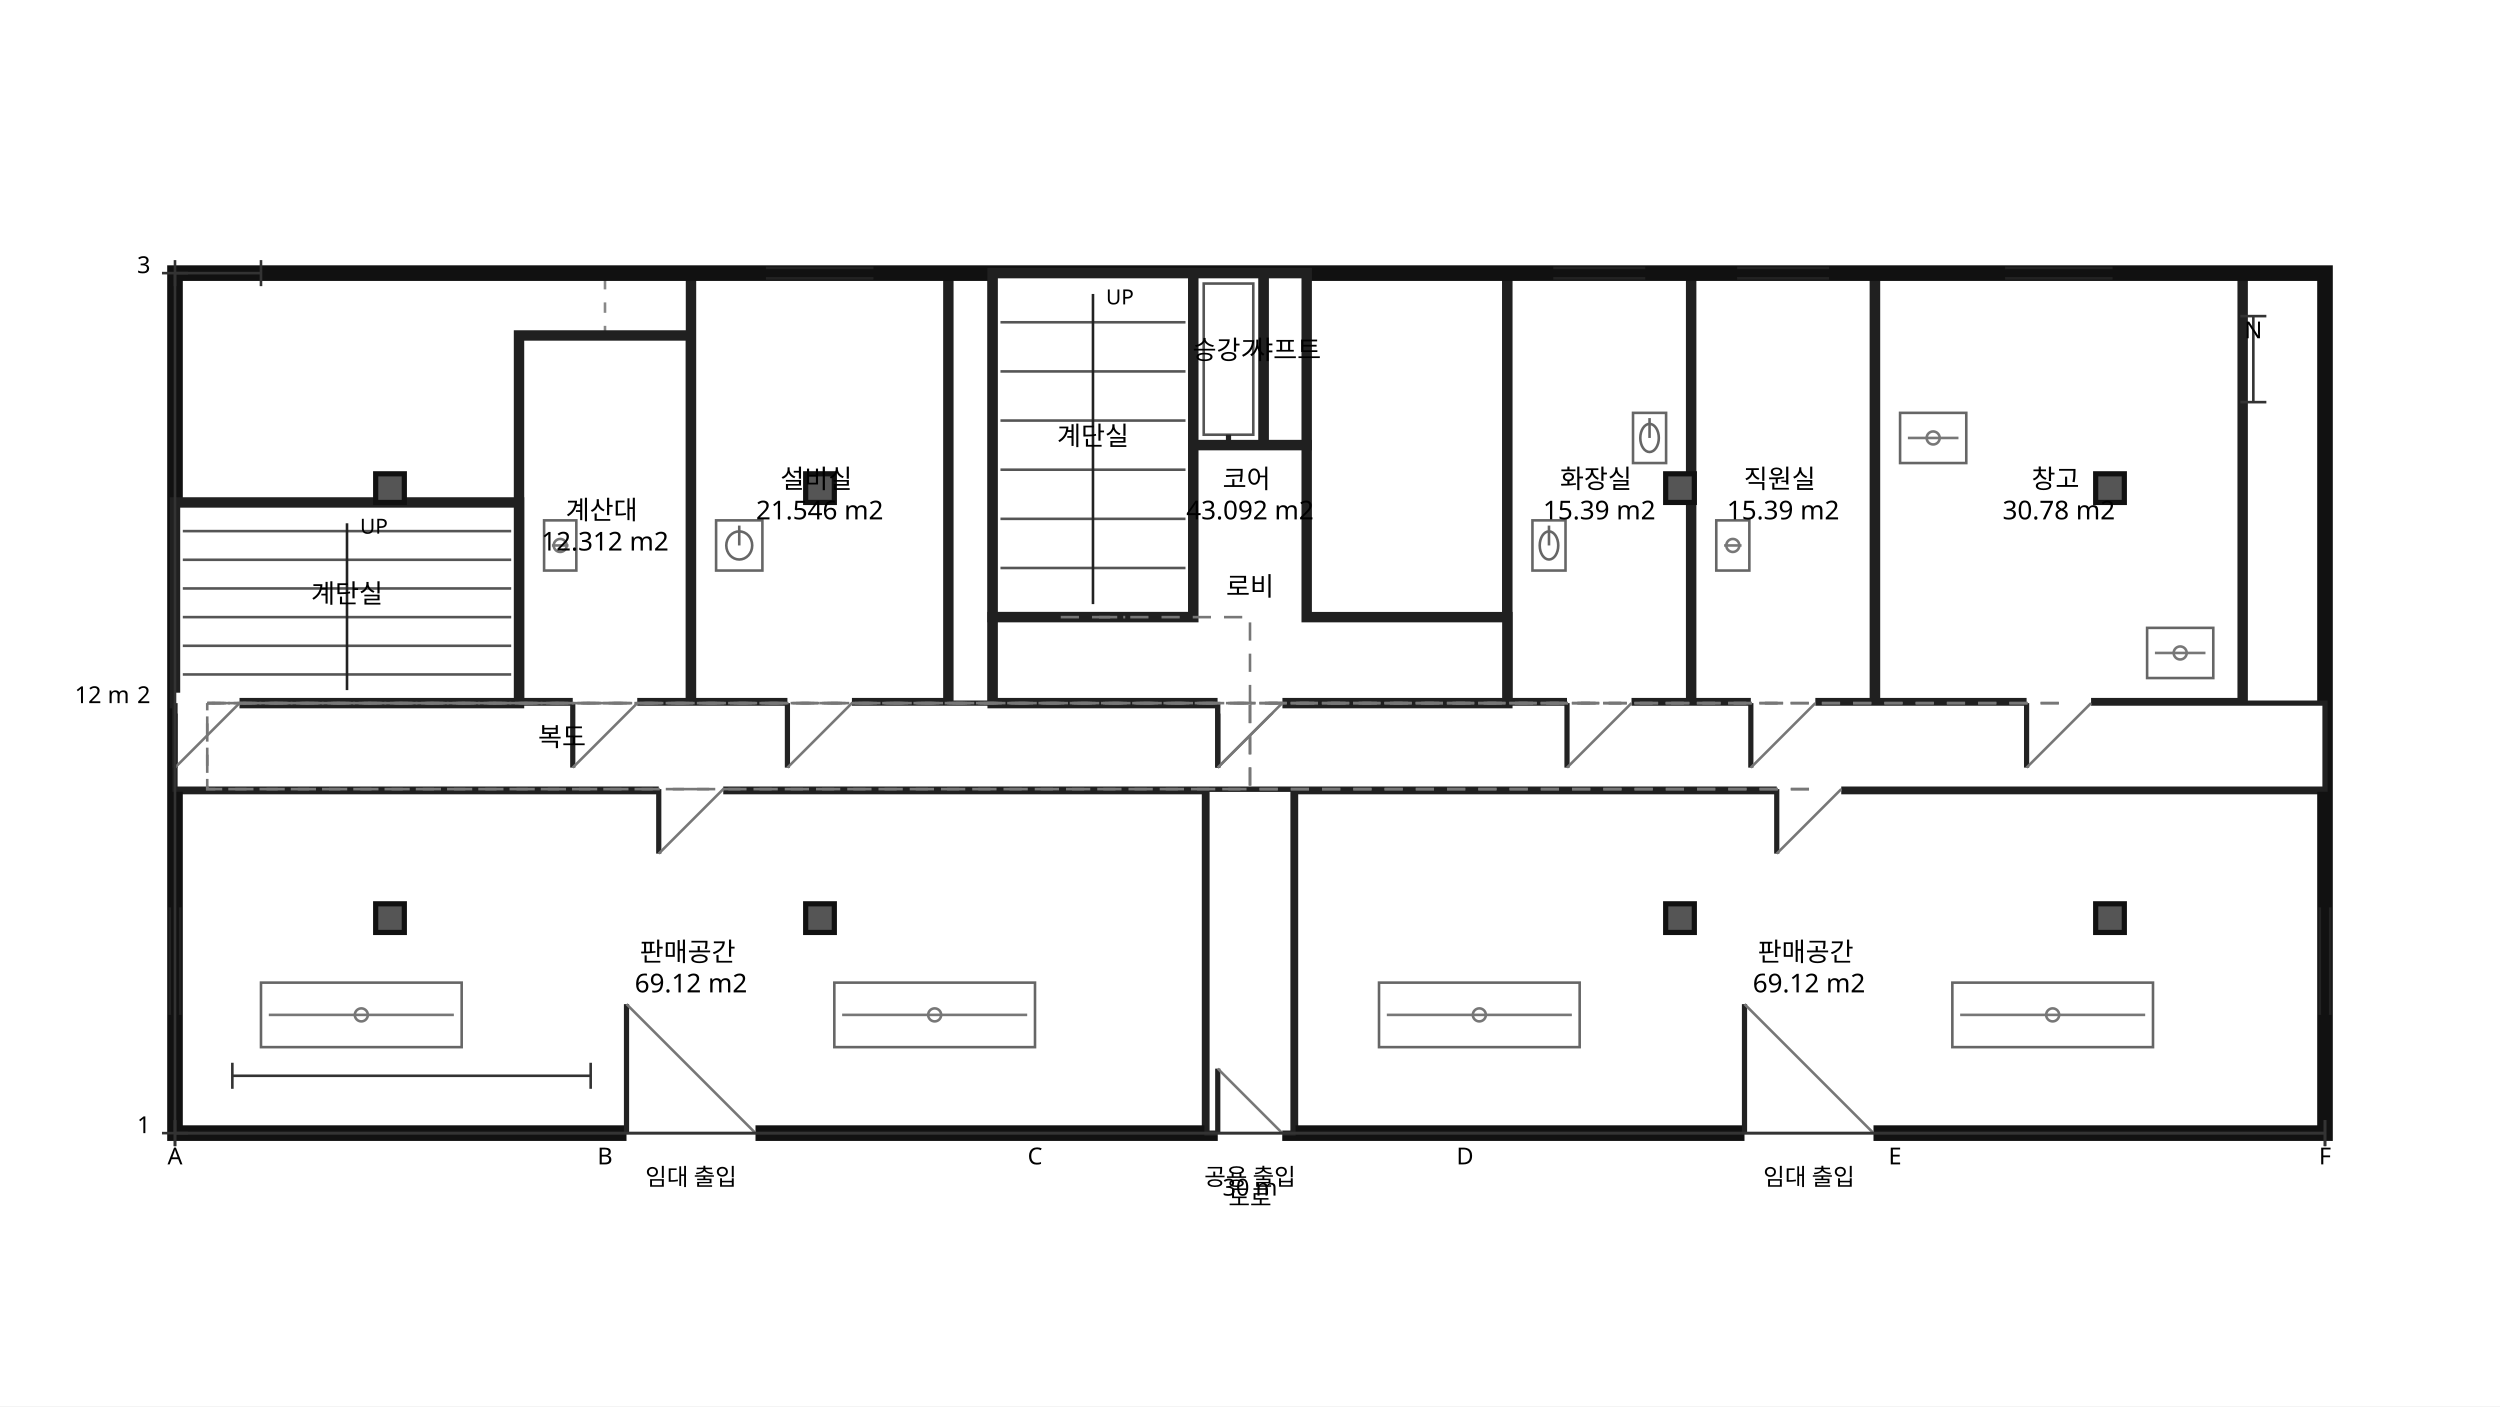
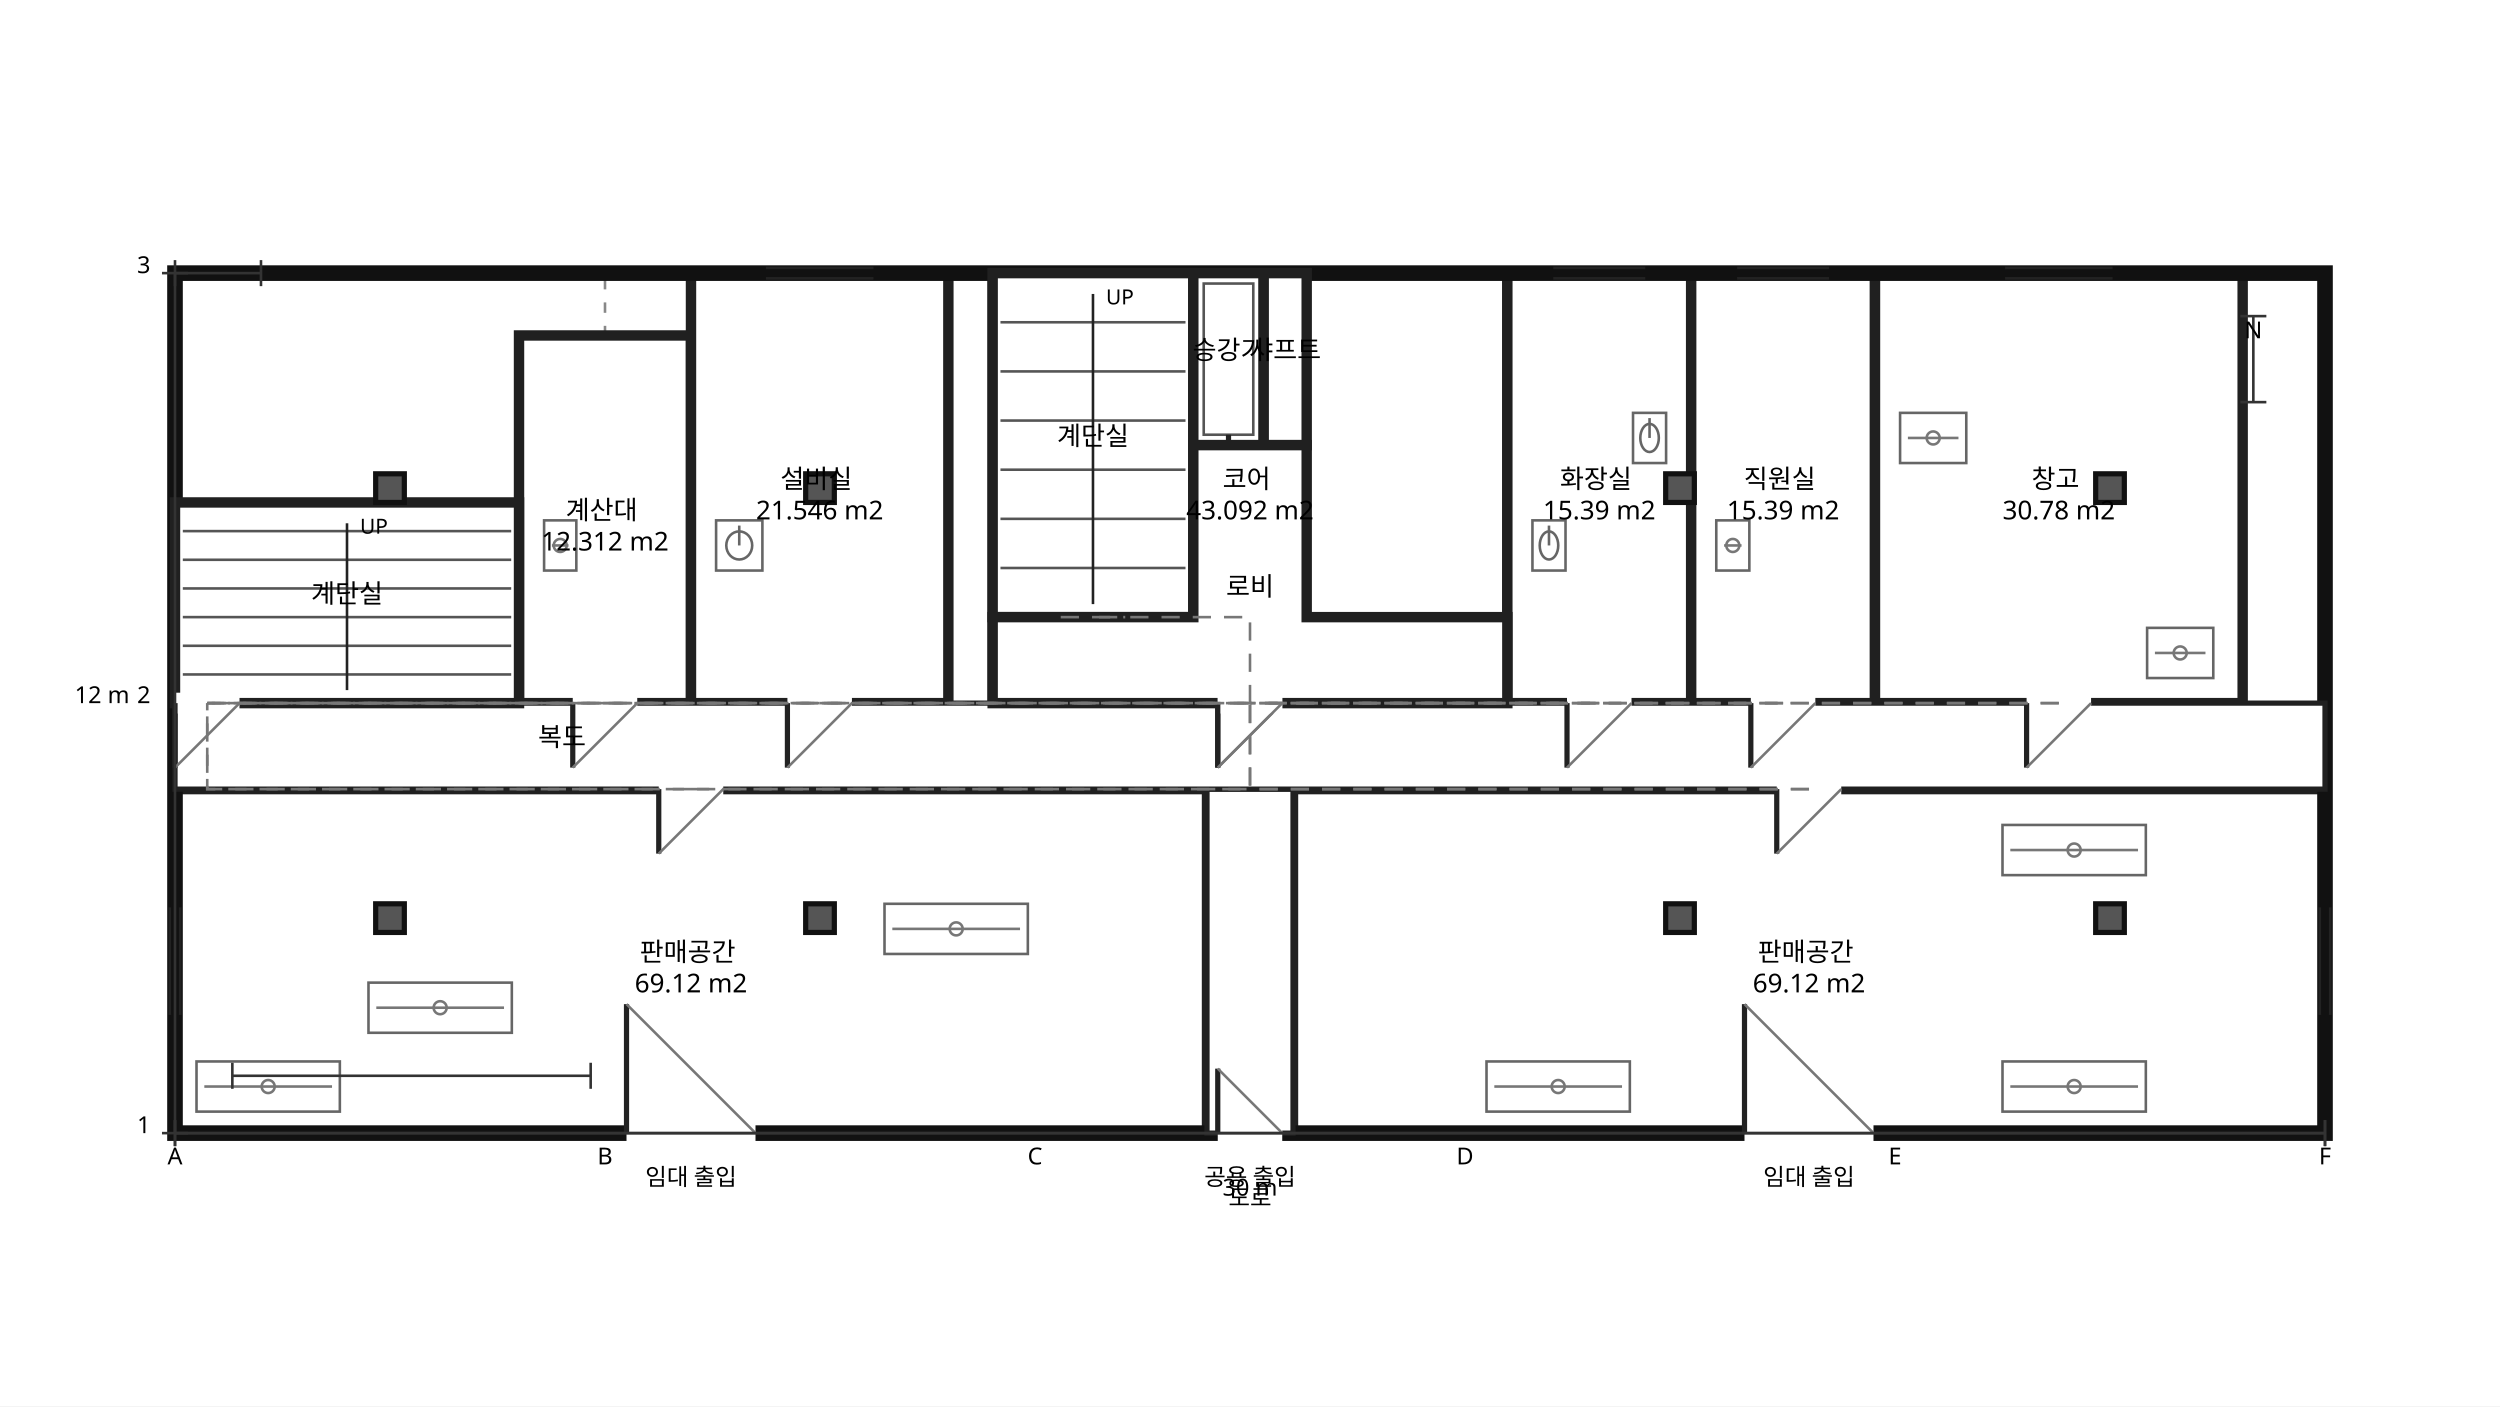
<svg xmlns="http://www.w3.org/2000/svg" width="100%" height="100%" viewBox="0 0 960 540">
  <rect width="100%" height="100%" fill="white" />
  <g data-layer="grid">
    <g data-id="grid-x-0" data-kind="grid" data-layer="grid">
      <polyline points="67.2,435.12 67.2,104.88" fill="none" stroke="#888888" stroke-width="1" stroke-dasharray="4 5" />
      <text x="67.2" y="447.12" font-family="Noto Sans KR, Malgun Gothic, sans-serif" font-size="9" text-anchor="middle">A</text>
    </g>
    <g data-id="grid-x-1" data-kind="grid" data-layer="grid">
      <polyline points="232.32,435.12 232.32,104.88" fill="none" stroke="#888888" stroke-width="1" stroke-dasharray="4 5" />
      <text x="232.32" y="447.12" font-family="Noto Sans KR, Malgun Gothic, sans-serif" font-size="9" text-anchor="middle">B</text>
    </g>
    <g data-id="grid-x-2" data-kind="grid" data-layer="grid">
      <polyline points="397.44,435.12 397.44,104.88" fill="none" stroke="#888888" stroke-width="1" stroke-dasharray="4 5" />
      <text x="397.44" y="447.12" font-family="Noto Sans KR, Malgun Gothic, sans-serif" font-size="9" text-anchor="middle">C</text>
    </g>
    <g data-id="grid-x-3" data-kind="grid" data-layer="grid">
      <polyline points="562.56,435.12 562.56,104.88" fill="none" stroke="#888888" stroke-width="1" stroke-dasharray="4 5" />
      <text x="562.56" y="447.12" font-family="Noto Sans KR, Malgun Gothic, sans-serif" font-size="9" text-anchor="middle">D</text>
    </g>
    <g data-id="grid-x-4" data-kind="grid" data-layer="grid">
      <polyline points="727.68,435.12 727.68,104.88" fill="none" stroke="#888888" stroke-width="1" stroke-dasharray="4 5" />
      <text x="727.68" y="447.12" font-family="Noto Sans KR, Malgun Gothic, sans-serif" font-size="9" text-anchor="middle">E</text>
    </g>
    <g data-id="grid-x-5" data-kind="grid" data-layer="grid">
      <polyline points="892.8,435.12 892.8,104.88" fill="none" stroke="#888888" stroke-width="1" stroke-dasharray="4 5" />
      <text x="892.8" y="447.12" font-family="Noto Sans KR, Malgun Gothic, sans-serif" font-size="9" text-anchor="middle">F</text>
    </g>
    <g data-id="grid-y-0" data-kind="grid" data-layer="grid">
      <polyline points="67.2,435.12 892.8,435.12" fill="none" stroke="#888888" stroke-width="1" stroke-dasharray="4 5" />
      <text x="55.2" y="435.12" font-family="Noto Sans KR, Malgun Gothic, sans-serif" font-size="9" text-anchor="middle">1</text>
    </g>
    <g data-id="grid-y-1" data-kind="grid" data-layer="grid">
      <polyline points="67.2,270.0 892.8,270.0" fill="none" stroke="#888888" stroke-width="1" stroke-dasharray="4 5" />
      <text x="55.2" y="270.0" font-family="Noto Sans KR, Malgun Gothic, sans-serif" font-size="9" text-anchor="middle">2</text>
    </g>
    <g data-id="grid-y-2" data-kind="grid" data-layer="grid">
      <polyline points="67.2,104.88 892.8,104.88" fill="none" stroke="#888888" stroke-width="1" stroke-dasharray="4 5" />
      <text x="55.2" y="104.88" font-family="Noto Sans KR, Malgun Gothic, sans-serif" font-size="9" text-anchor="middle">3</text>
    </g>
  </g>
  <g data-layer="rooms">
    <polygon data-id="sales_a" data-kind="room" data-layer="rooms" points="67.2,435.12 463.49,435.12 463.49,303.02 67.2,303.02" fill="white" stroke="#202020" stroke-width="4" />
    <polygon data-id="sales_b" data-kind="room" data-layer="rooms" points="496.51,435.12 892.8,435.12 892.8,303.02 496.51,303.02" fill="white" stroke="#202020" stroke-width="4" />
    <polygon data-id="core" data-kind="room" data-layer="rooms" points="381.18,270.0 578.82,270.0 578.82,104.88 381.18,104.88" fill="white" stroke="#202020" stroke-width="4" />
    <polygon data-id="checkout" data-kind="room" data-layer="rooms" points="199.3,270.0 265.34,270.0 265.34,128.82 199.3,128.82" fill="white" stroke="#202020" stroke-width="4" />
    <polygon data-id="restroom" data-kind="room" data-layer="rooms" points="578.82,270.0 649.41,270.0 649.41,104.88 578.82,104.88" fill="white" stroke="#202020" stroke-width="4" />
    <polygon data-id="staff" data-kind="room" data-layer="rooms" points="649.41,270.0 720.0,270.0 720.0,104.88 649.41,104.88" fill="white" stroke="#202020" stroke-width="4" />
    <polygon data-id="stock" data-kind="room" data-layer="rooms" points="720.0,270.0 861.18,270.0 861.18,104.88 720.0,104.88" fill="white" stroke="#202020" stroke-width="4" />
    <polygon data-id="utility" data-kind="room" data-layer="rooms" points="265.34,270.0 364.17,270.0 364.17,104.88 265.34,104.88" fill="white" stroke="#202020" stroke-width="4" />
  </g>
  <polygon data-id="floor-boundary" data-kind="boundary" data-layer="rooms" points="67.2,435.12 892.8,435.12 892.8,104.88 67.2,104.88" fill="none" stroke="#111111" stroke-width="6" />
  <g data-layer="circulation">
    <polygon data-id="corridor-spine" data-kind="circulation" data-layer="circulation" points="463.49,435.12 496.51,435.12 496.51,303.02 463.49,303.02" fill="white" stroke="#202020" stroke-width="2" />
    <polygon data-id="corridor-branch" data-kind="circulation" data-layer="circulation" points="67.2,303.02 892.8,303.02 892.8,270.0 67.2,270.0" fill="white" stroke="#202020" stroke-width="2" />
  </g>
  <g data-layer="core">
    <polygon data-id="core-stair-1" data-kind="stair" data-layer="core" points="381.18,236.98 458.23,236.98 458.23,104.88 381.18,104.88" fill="white" stroke="#202020" stroke-width="4" />
    <g data-symbol="stair-treads">
      <line x1="384.18" y1="123.751" x2="455.23" y2="123.751" stroke="#555555" stroke-width="1" />
      <line x1="384.18" y1="142.623" x2="455.23" y2="142.623" stroke="#555555" stroke-width="1" />
      <line x1="384.18" y1="161.494" x2="455.23" y2="161.494" stroke="#555555" stroke-width="1" />
      <line x1="384.18" y1="180.366" x2="455.23" y2="180.366" stroke="#555555" stroke-width="1" />
      <line x1="384.18" y1="199.237" x2="455.23" y2="199.237" stroke="#555555" stroke-width="1" />
      <line x1="384.18" y1="218.109" x2="455.23" y2="218.109" stroke="#555555" stroke-width="1" />
      <line x1="419.705" y1="231.98" x2="419.705" y2="112.88" stroke="#222222" stroke-width="1" />
      <text x="424.705" y="116.88" font-family="Noto Sans KR, Malgun Gothic, sans-serif" font-size="8">UP</text>
    </g>
    <polygon data-id="remote-stair-2" data-kind="stair" data-layer="core" points="67.2,270.0 199.3,270.0 199.3,192.94 67.2,192.94" fill="white" stroke="#202020" stroke-width="4" />
    <g data-symbol="stair-treads">
      <line x1="70.2" y1="203.949" x2="196.3" y2="203.949" stroke="#555555" stroke-width="1" />
      <line x1="70.2" y1="214.957" x2="196.3" y2="214.957" stroke="#555555" stroke-width="1" />
      <line x1="70.2" y1="225.966" x2="196.3" y2="225.966" stroke="#555555" stroke-width="1" />
      <line x1="70.2" y1="236.974" x2="196.3" y2="236.974" stroke="#555555" stroke-width="1" />
      <line x1="70.2" y1="247.983" x2="196.3" y2="247.983" stroke="#555555" stroke-width="1" />
      <line x1="70.2" y1="258.991" x2="196.3" y2="258.991" stroke="#555555" stroke-width="1" />
      <line x1="133.25" y1="265.0" x2="133.25" y2="200.94" stroke="#222222" stroke-width="1" />
      <text x="138.25" y="204.94" font-family="Noto Sans KR, Malgun Gothic, sans-serif" font-size="8">UP</text>
    </g>
    <polygon data-id="core-elevator" data-kind="elevator" data-layer="core" points="458.23,170.93 485.26,170.93 485.26,104.88 458.23,104.88" fill="white" stroke="#202020" stroke-width="4" />
    <g data-symbol="elevator-car">
      <rect x="462.23" y="108.88" width="19.03" height="58.05" fill="none" stroke="#555555" stroke-width="1" />
      <line x1="471.745" y1="166.93" x2="471.745" y2="170.93" stroke="#222222" stroke-width="2" />
    </g>
    <polygon data-id="core-shaft" data-kind="shaft" data-layer="core" points="485.26,170.93 501.77,170.93 501.77,104.88 485.26,104.88" fill="white" stroke="#202020" stroke-width="4" />
    <polygon data-id="core-lobby" data-kind="lobby" data-layer="core" points="381.18,270.0 578.82,270.0 578.82,236.98 501.77,236.98 501.77,170.93 458.23,170.93 458.23,236.98 381.18,236.98" fill="white" stroke="#202020" stroke-width="4" />
  </g>
  <g data-layer="structure">
    <polygon data-id="column-1" data-kind="column" data-layer="structure" points="144.26,358.06 155.26,358.06 155.26,347.06 144.26,347.06" fill="#555555" stroke="#111111" stroke-width="2" />
    <polygon data-id="column-2" data-kind="column" data-layer="structure" points="144.26,192.94 155.26,192.94 155.26,181.94 144.26,181.94" fill="#555555" stroke="#111111" stroke-width="2" />
    <polygon data-id="column-3" data-kind="column" data-layer="structure" points="309.38,358.06 320.38,358.06 320.38,347.06 309.38,347.06" fill="#555555" stroke="#111111" stroke-width="2" />
    <polygon data-id="column-4" data-kind="column" data-layer="structure" points="309.38,192.94 320.38,192.94 320.38,181.94 309.38,181.94" fill="#555555" stroke="#111111" stroke-width="2" />
    <polygon data-id="column-5" data-kind="column" data-layer="structure" points="639.62,358.06 650.62,358.06 650.62,347.06 639.62,347.06" fill="#555555" stroke="#111111" stroke-width="2" />
    <polygon data-id="column-6" data-kind="column" data-layer="structure" points="639.62,192.94 650.62,192.94 650.62,181.94 639.62,181.94" fill="#555555" stroke="#111111" stroke-width="2" />
    <polygon data-id="column-7" data-kind="column" data-layer="structure" points="804.74,358.06 815.74,358.06 815.74,347.06 804.74,347.06" fill="#555555" stroke="#111111" stroke-width="2" />
    <polygon data-id="column-8" data-kind="column" data-layer="structure" points="804.74,192.94 815.74,192.94 815.74,181.94 804.74,181.94" fill="#555555" stroke="#111111" stroke-width="2" />
  </g>
  <g data-layer="envelope">
    <g data-id="sales_a-commercial-entrance" data-kind="entrance" data-layer="envelope" data-symbol="entrance-door">
      <polyline points="240.58,435.12 290.11,435.12" fill="none" stroke="white" stroke-width="8" />
      <line x1="240.58" y1="435.12" x2="240.58" y2="385.59" stroke="#222222" stroke-width="2" />
      <path d="M 290.11 435.12 Q 262.869 407.879 240.58 385.59" fill="none" stroke="#777777" stroke-width="1" />
      <text x="265.345" y="455.12" font-family="Noto Sans KR, Malgun Gothic, sans-serif" font-size="9" text-anchor="middle">임대 출입</text>
    </g>
    <g data-id="sales_b-commercial-entrance" data-kind="entrance" data-layer="envelope" data-symbol="entrance-door">
      <polyline points="669.89,435.12 719.42,435.12" fill="none" stroke="white" stroke-width="8" />
      <line x1="669.89" y1="435.12" x2="669.89" y2="385.59" stroke="#222222" stroke-width="2" />
      <path d="M 719.42 435.12 Q 692.178 407.879 669.89 385.59" fill="none" stroke="#777777" stroke-width="1" />
      <text x="694.655" y="455.12" font-family="Noto Sans KR, Malgun Gothic, sans-serif" font-size="9" text-anchor="middle">임대 출입</text>
    </g>
    <g data-id="core-public-entrance" data-kind="entrance" data-layer="envelope" data-symbol="entrance-door">
      <polyline points="467.62,435.12 492.38,435.12" fill="none" stroke="white" stroke-width="8" />
      <line x1="467.62" y1="435.12" x2="467.62" y2="410.36" stroke="#222222" stroke-width="2" />
      <path d="M 492.38 435.12 Q 478.762 421.502 467.62 410.36" fill="none" stroke="#777777" stroke-width="1" />
      <text x="480.0" y="455.12" font-family="Noto Sans KR, Malgun Gothic, sans-serif" font-size="9" text-anchor="middle">공용 출입</text>
    </g>
    <g data-id="sales_a-window" data-kind="window" data-layer="envelope" data-symbol="window-double-line">
      <polyline points="65.2,389.71 65.2,348.43" fill="none" stroke="#222222" stroke-width="1" />
      <polyline points="69.2,389.71 69.2,348.43" fill="none" stroke="#222222" stroke-width="1" />
    </g>
    <g data-id="sales_b-window" data-kind="window" data-layer="envelope" data-symbol="window-double-line">
      <polyline points="890.8,389.71 890.8,348.43" fill="none" stroke="#222222" stroke-width="1" />
      <polyline points="894.8,389.71 894.8,348.43" fill="none" stroke="#222222" stroke-width="1" />
    </g>
    <g data-id="restroom-window" data-kind="window" data-layer="envelope" data-symbol="window-double-line">
      <polyline points="596.47,102.88 631.77,102.88" fill="none" stroke="#222222" stroke-width="1" />
      <polyline points="596.47,106.88 631.77,106.88" fill="none" stroke="#222222" stroke-width="1" />
    </g>
    <g data-id="staff-window" data-kind="window" data-layer="envelope" data-symbol="window-double-line">
      <polyline points="667.06,102.88 702.35,102.88" fill="none" stroke="#222222" stroke-width="1" />
      <polyline points="667.06,106.88 702.35,106.88" fill="none" stroke="#222222" stroke-width="1" />
    </g>
    <g data-id="stock-window" data-kind="window" data-layer="envelope" data-symbol="window-double-line">
      <polyline points="769.95,102.88 811.23,102.88" fill="none" stroke="#222222" stroke-width="1" />
      <polyline points="769.95,106.88 811.23,106.88" fill="none" stroke="#222222" stroke-width="1" />
    </g>
    <g data-id="utility-window" data-kind="window" data-layer="envelope" data-symbol="window-double-line">
      <polyline points="294.12,102.88 335.4,102.88" fill="none" stroke="#222222" stroke-width="1" />
      <polyline points="294.12,106.88 335.4,106.88" fill="none" stroke="#222222" stroke-width="1" />
    </g>
  </g>
  <g data-layer="door-openings">
    <g data-id="protected-exit-1" data-kind="protected_exit" data-layer="door-openings" data-symbol="door-swing">
      <polyline points="467.62,270.0 492.38,270.0" fill="none" stroke="white" stroke-width="8" />
      <line x1="467.62" y1="270.0" x2="467.62" y2="294.76" stroke="#222222" stroke-width="2" />
      <path d="M 492.38 270.0 Q 478.762 283.618 467.62 294.76" fill="none" stroke="#777777" stroke-width="1" />
    </g>
    <g data-id="protected-exit-2" data-kind="protected_exit" data-layer="door-openings" data-symbol="door-swing">
      <polyline points="67.2,270.0 91.97,270.0" fill="none" stroke="white" stroke-width="8" />
      <line x1="67.2" y1="270.0" x2="67.2" y2="294.77" stroke="#222222" stroke-width="2" />
      <path d="M 91.97 270.0 Q 78.347 283.623 67.2 294.77" fill="none" stroke="#777777" stroke-width="1" />
    </g>
    <g data-id="sales_a-door" data-kind="door-opening" data-layer="door-openings" data-symbol="door-swing" aria-label="sales_a door clear width 0.9 m">
      <polyline points="252.96,303.02 277.73,303.02" fill="none" stroke="white" stroke-width="8" />
      <line x1="252.96" y1="303.02" x2="252.96" y2="327.79" stroke="#222222" stroke-width="2" />
      <path d="M 277.73 303.02 Q 264.106 316.643 252.96 327.79" fill="none" stroke="#777777" stroke-width="1" />
    </g>
    <g data-id="sales_b-door" data-kind="door-opening" data-layer="door-openings" data-symbol="door-swing" aria-label="sales_b door clear width 0.9 m">
      <polyline points="682.27,303.02 707.04,303.02" fill="none" stroke="white" stroke-width="8" />
      <line x1="682.27" y1="303.02" x2="682.27" y2="327.79" stroke="#222222" stroke-width="2" />
      <path d="M 707.04 303.02 Q 693.416 316.643 682.27 327.79" fill="none" stroke="#777777" stroke-width="1" />
    </g>
    <g data-id="core-door" data-kind="door-opening" data-layer="door-openings" data-symbol="door-swing" aria-label="core door clear width 0.9 m">
      <polyline points="467.62,270.0 492.38,270.0" fill="none" stroke="white" stroke-width="8" />
      <line x1="467.62" y1="270.0" x2="467.62" y2="294.76" stroke="#222222" stroke-width="2" />
      <path d="M 492.38 270.0 Q 478.762 283.618 467.62 294.76" fill="none" stroke="#777777" stroke-width="1" />
    </g>
    <g data-id="checkout-door" data-kind="door-opening" data-layer="door-openings" data-symbol="door-swing" aria-label="checkout door clear width 0.9 m">
      <polyline points="219.94,270.0 244.7,270.0" fill="none" stroke="white" stroke-width="8" />
      <line x1="219.94" y1="270.0" x2="219.94" y2="294.76" stroke="#222222" stroke-width="2" />
      <path d="M 244.7 270.0 Q 231.082 283.618 219.94 294.76" fill="none" stroke="#777777" stroke-width="1" />
    </g>
    <g data-id="restroom-door" data-kind="door-opening" data-layer="door-openings" data-symbol="door-swing" aria-label="restroom door clear width 0.9 m">
      <polyline points="601.73,270.0 626.5,270.0" fill="none" stroke="white" stroke-width="8" />
      <line x1="601.73" y1="270.0" x2="601.73" y2="294.77" stroke="#222222" stroke-width="2" />
      <path d="M 626.5 270.0 Q 612.876 283.623 601.73 294.77" fill="none" stroke="#777777" stroke-width="1" />
    </g>
    <g data-id="staff-door" data-kind="door-opening" data-layer="door-openings" data-symbol="door-swing" aria-label="staff door clear width 0.9 m">
      <polyline points="672.32,270.0 697.09,270.0" fill="none" stroke="white" stroke-width="8" />
      <line x1="672.32" y1="270.0" x2="672.32" y2="294.77" stroke="#222222" stroke-width="2" />
      <path d="M 697.09 270.0 Q 683.466 283.623 672.32 294.77" fill="none" stroke="#777777" stroke-width="1" />
    </g>
    <g data-id="stock-door" data-kind="door-opening" data-layer="door-openings" data-symbol="door-swing" aria-label="stock door clear width 0.9 m">
      <polyline points="778.21,270.0 802.97,270.0" fill="none" stroke="white" stroke-width="8" />
      <line x1="778.21" y1="270.0" x2="778.21" y2="294.76" stroke="#222222" stroke-width="2" />
      <path d="M 802.97 270.0 Q 789.352 283.618 778.21 294.76" fill="none" stroke="#777777" stroke-width="1" />
    </g>
    <g data-id="utility-door" data-kind="door-opening" data-layer="door-openings" data-symbol="door-swing" aria-label="utility door clear width 0.9 m">
      <polyline points="302.37,270.0 327.14,270.0" fill="none" stroke="white" stroke-width="8" />
      <line x1="302.37" y1="270.0" x2="302.37" y2="294.77" stroke="#222222" stroke-width="2" />
      <path d="M 327.14 270.0 Q 313.517 283.623 302.37 294.77" fill="none" stroke="#777777" stroke-width="1" />
    </g>
  </g>
  <g data-layer="furniture">
-     <polygon data-id="sales_a-sales_shelf-1" data-kind="sales_shelf" data-layer="furniture" points="100.22,402.1 177.28,402.1 177.28,377.33 100.22,377.33" fill="white" stroke="#666666" stroke-width="1" />
-     <g data-symbol="furniture">
-       <line x1="103.22" y1="389.715" x2="174.28" y2="389.715" stroke="#777777" stroke-width="1" />
-       <circle cx="138.75" cy="389.715" r="2.5" fill="none" stroke="#777777" stroke-width="1" />
-     </g>
-     <polygon data-id="sales_a-sales_shelf-2" data-kind="sales_shelf" data-layer="furniture" points="320.38,402.1 397.44,402.1 397.44,377.33 320.38,377.33" fill="white" stroke="#666666" stroke-width="1" />
-     <g data-symbol="furniture">
-       <line x1="323.38" y1="389.715" x2="394.44" y2="389.715" stroke="#777777" stroke-width="1" />
-       <circle cx="358.91" cy="389.715" r="2.5" fill="none" stroke="#777777" stroke-width="1" />
-     </g>
-     <polygon data-id="sales_b-sales_shelf-3" data-kind="sales_shelf" data-layer="furniture" points="529.54,402.1 606.59,402.1 606.59,377.33 529.54,377.33" fill="white" stroke="#666666" stroke-width="1" />
-     <g data-symbol="furniture">
-       <line x1="532.54" y1="389.715" x2="603.59" y2="389.715" stroke="#777777" stroke-width="1" />
-       <circle cx="568.065" cy="389.715" r="2.5" fill="none" stroke="#777777" stroke-width="1" />
-     </g>
-     <polygon data-id="sales_b-sales_shelf-4" data-kind="sales_shelf" data-layer="furniture" points="749.7,402.1 826.75,402.1 826.75,377.33 749.7,377.33" fill="white" stroke="#666666" stroke-width="1" />
-     <g data-symbol="furniture">
-       <line x1="752.7" y1="389.715" x2="823.75" y2="389.715" stroke="#777777" stroke-width="1" />
-       <circle cx="788.225" cy="389.715" r="2.5" fill="none" stroke="#777777" stroke-width="1" />
+     <polygon data-id="sales_a-sales_shelf-1" data-kind="sales_shelf" data-layer="furniture" points="75.46,426.86 130.5,426.86 130.5,407.6 75.46,407.6" fill="white" stroke="#666666" stroke-width="1" />
+     <g data-symbol="furniture">
+       <line x1="78.46" y1="417.23" x2="127.5" y2="417.23" stroke="#777777" stroke-width="1" />
+       <circle cx="102.98" cy="417.23" r="2.5" fill="none" stroke="#777777" stroke-width="1" />
+     </g>
+     <polygon data-id="sales_a-sales_shelf-2" data-kind="sales_shelf" data-layer="furniture" points="339.65,366.32 394.69,366.32 394.69,347.06 339.65,347.06" fill="white" stroke="#666666" stroke-width="1" />
+     <g data-symbol="furniture">
+       <line x1="342.65" y1="356.69" x2="391.69" y2="356.69" stroke="#777777" stroke-width="1" />
+       <circle cx="367.17" cy="356.69" r="2.5" fill="none" stroke="#777777" stroke-width="1" />
+     </g>
+     <polygon data-id="sales_a-sales_shelf-3" data-kind="sales_shelf" data-layer="furniture" points="141.5,396.59 196.54,396.59 196.54,377.33 141.5,377.33" fill="white" stroke="#666666" stroke-width="1" />
+     <g data-symbol="furniture">
+       <line x1="144.5" y1="386.96" x2="193.54" y2="386.96" stroke="#777777" stroke-width="1" />
+       <circle cx="169.02" cy="386.96" r="2.5" fill="none" stroke="#777777" stroke-width="1" />
+     </g>
+     <polygon data-id="sales_b-sales_shelf-4" data-kind="sales_shelf" data-layer="furniture" points="570.82,426.86 625.86,426.86 625.86,407.6 570.82,407.6" fill="white" stroke="#666666" stroke-width="1" />
+     <g data-symbol="furniture">
+       <line x1="573.82" y1="417.23" x2="622.86" y2="417.23" stroke="#777777" stroke-width="1" />
+       <circle cx="598.34" cy="417.23" r="2.5" fill="none" stroke="#777777" stroke-width="1" />
+     </g>
+     <polygon data-id="sales_b-sales_shelf-5" data-kind="sales_shelf" data-layer="furniture" points="768.96,336.05 824.0,336.05 824.0,316.78 768.96,316.78" fill="white" stroke="#666666" stroke-width="1" />
+     <g data-symbol="furniture">
+       <line x1="771.96" y1="326.415" x2="821.0" y2="326.415" stroke="#777777" stroke-width="1" />
+       <circle cx="796.48" cy="326.415" r="2.5" fill="none" stroke="#777777" stroke-width="1" />
+     </g>
+     <polygon data-id="sales_b-sales_shelf-6" data-kind="sales_shelf" data-layer="furniture" points="768.96,426.86 824.0,426.86 824.0,407.6 768.96,407.6" fill="white" stroke="#666666" stroke-width="1" />
+     <g data-symbol="furniture">
+       <line x1="771.96" y1="417.23" x2="821.0" y2="417.23" stroke="#777777" stroke-width="1" />
+       <circle cx="796.48" cy="417.23" r="2.5" fill="none" stroke="#777777" stroke-width="1" />
    </g>
    <polygon data-id="checkout-checkout_counter-1" data-kind="checkout_counter" data-layer="furniture" points="208.93,219.09 221.31,219.09 221.31,199.82 208.93,199.82" fill="white" stroke="#666666" stroke-width="1" />
    <g data-symbol="furniture">
      <line x1="211.93" y1="209.455" x2="218.31" y2="209.455" stroke="#777777" stroke-width="1" />
      <circle cx="215.12" cy="209.455" r="2.5" fill="none" stroke="#777777" stroke-width="1" />
    </g>
    <polygon data-id="staff-staff_table-1" data-kind="staff_table" data-layer="furniture" points="659.05,219.09 671.75,219.09 671.75,199.82 659.05,199.82" fill="white" stroke="#666666" stroke-width="1" />
    <g data-symbol="furniture">
      <line x1="662.05" y1="209.455" x2="668.75" y2="209.455" stroke="#777777" stroke-width="1" />
      <circle cx="665.4" cy="209.455" r="2.5" fill="none" stroke="#777777" stroke-width="1" />
    </g>
    <polygon data-id="stock-stock_rack-1" data-kind="stock_rack" data-layer="furniture" points="824.49,260.37 849.9,260.37 849.9,241.1 824.49,241.1" fill="white" stroke="#666666" stroke-width="1" />
    <g data-symbol="furniture">
      <line x1="827.49" y1="250.735" x2="846.9" y2="250.735" stroke="#777777" stroke-width="1" />
      <circle cx="837.195" cy="250.735" r="2.5" fill="none" stroke="#777777" stroke-width="1" />
    </g>
    <polygon data-id="stock-stock_rack-2" data-kind="stock_rack" data-layer="furniture" points="729.63,177.81 755.05,177.81 755.05,158.54 729.63,158.54" fill="white" stroke="#666666" stroke-width="1" />
    <g data-symbol="furniture">
      <line x1="732.63" y1="168.175" x2="752.05" y2="168.175" stroke="#777777" stroke-width="1" />
      <circle cx="742.34" cy="168.175" r="2.5" fill="none" stroke="#777777" stroke-width="1" />
    </g>
  </g>
  <g data-layer="fixtures">
    <polygon data-id="restroom-wc-1" data-kind="wc" data-layer="fixtures" points="588.46,219.09 601.16,219.09 601.16,199.82 588.46,199.82" fill="white" stroke="#666666" stroke-width="1" />
    <g data-symbol="fixture">
      <ellipse cx="594.81" cy="209.455" rx="3.556" ry="5.396" fill="none" stroke="#666666" stroke-width="1" />
      <line x1="594.81" y1="201.82" x2="594.81" y2="209.455" stroke="#666666" stroke-width="1" />
    </g>
    <polygon data-id="restroom-lavatory-1" data-kind="lavatory" data-layer="fixtures" points="627.08,177.81 639.78,177.81 639.78,158.54 627.08,158.54" fill="white" stroke="#666666" stroke-width="1" />
    <g data-symbol="fixture">
      <ellipse cx="633.43" cy="168.175" rx="3.556" ry="5.396" fill="none" stroke="#666666" stroke-width="1" />
      <line x1="633.43" y1="160.54" x2="633.43" y2="168.175" stroke="#666666" stroke-width="1" />
    </g>
    <polygon data-id="utility-utility_equipment-1" data-kind="utility_equipment" data-layer="fixtures" points="274.98,219.09 292.76,219.09 292.76,199.82 274.98,199.82" fill="white" stroke="#666666" stroke-width="1" />
    <g data-symbol="fixture">
      <ellipse cx="283.87" cy="209.455" rx="4.978" ry="5.396" fill="none" stroke="#666666" stroke-width="1" />
      <line x1="283.87" y1="201.82" x2="283.87" y2="209.455" stroke="#666666" stroke-width="1" />
    </g>
  </g>
  <g data-layer="egress">
    <g data-id="core-stair-door-1" data-kind="stair_door" data-layer="egress">
      <polyline points="407.32,236.98 432.09,236.98" fill="none" stroke="#777777" stroke-width="1" stroke-dasharray="7 5" />
    </g>
    <g data-id="core-lobby-route-1" data-kind="lobby_route" data-layer="egress">
      <polyline points="480.0,270.0 480.0,236.98 419.7,236.98" fill="none" stroke="#777777" stroke-width="1" stroke-dasharray="7 5" />
    </g>
    <g data-id="sales_a-route-1" data-kind="egress_route" data-layer="egress">
      <polyline points="265.34,303.02 480.0,303.02 480.0,270.0" fill="none" stroke="#777777" stroke-width="1" stroke-dasharray="7 5" />
    </g>
    <g data-id="sales_a-route-2" data-kind="egress_route" data-layer="egress">
      <polyline points="265.34,303.02 79.58,303.02 79.58,270.0" fill="none" stroke="#777777" stroke-width="1" stroke-dasharray="7 5" />
    </g>
    <g data-id="sales_b-route-1" data-kind="egress_route" data-layer="egress">
      <polyline points="694.66,303.02 480.0,303.02 480.0,270.0" fill="none" stroke="#777777" stroke-width="1" stroke-dasharray="7 5" />
    </g>
    <g data-id="sales_b-route-2" data-kind="egress_route" data-layer="egress">
      <polyline points="694.66,303.02 79.58,303.02 79.58,270.0" fill="none" stroke="#777777" stroke-width="1" stroke-dasharray="7 5" />
    </g>
    <g data-id="checkout-route-1" data-kind="egress_route" data-layer="egress">
      <polyline points="232.32,270.0 480.0,270.0" fill="none" stroke="#777777" stroke-width="1" stroke-dasharray="7 5" />
    </g>
    <g data-id="checkout-route-2" data-kind="egress_route" data-layer="egress">
      <polyline points="232.32,270.0 79.58,270.0" fill="none" stroke="#777777" stroke-width="1" stroke-dasharray="7 5" />
    </g>
    <g data-id="restroom-route-1" data-kind="egress_route" data-layer="egress">
      <polyline points="614.12,270.0 480.0,270.0" fill="none" stroke="#777777" stroke-width="1" stroke-dasharray="7 5" />
    </g>
    <g data-id="restroom-route-2" data-kind="egress_route" data-layer="egress">
      <polyline points="614.12,270.0 79.58,270.0" fill="none" stroke="#777777" stroke-width="1" stroke-dasharray="7 5" />
    </g>
    <g data-id="staff-route-1" data-kind="egress_route" data-layer="egress">
      <polyline points="684.71,270.0 480.0,270.0" fill="none" stroke="#777777" stroke-width="1" stroke-dasharray="7 5" />
    </g>
    <g data-id="staff-route-2" data-kind="egress_route" data-layer="egress">
      <polyline points="684.71,270.0 79.58,270.0" fill="none" stroke="#777777" stroke-width="1" stroke-dasharray="7 5" />
    </g>
    <g data-id="stock-route-1" data-kind="egress_route" data-layer="egress">
      <polyline points="790.59,270.0 480.0,270.0" fill="none" stroke="#777777" stroke-width="1" stroke-dasharray="7 5" />
    </g>
    <g data-id="stock-route-2" data-kind="egress_route" data-layer="egress">
      <polyline points="790.59,270.0 79.58,270.0" fill="none" stroke="#777777" stroke-width="1" stroke-dasharray="7 5" />
    </g>
    <g data-id="utility-route-1" data-kind="egress_route" data-layer="egress">
      <polyline points="314.76,270.0 480.0,270.0" fill="none" stroke="#777777" stroke-width="1" stroke-dasharray="7 5" />
    </g>
    <g data-id="utility-route-2" data-kind="egress_route" data-layer="egress">
      <polyline points="314.76,270.0 79.58,270.0" fill="none" stroke="#777777" stroke-width="1" stroke-dasharray="7 5" />
    </g>
  </g>
  <g data-layer="dimensions">
    <g data-id="dimension-overall-width" data-kind="overall_width" data-layer="dimensions" data-symbol="dimension-chain">
      <polyline points="67.2,435.12 892.8,435.12" fill="none" stroke="#333333" stroke-width="1" />
      <line x1="67.2" y1="430.12" x2="67.2" y2="440.12" stroke="#333333" stroke-width="1" />
      <line x1="892.8" y1="430.12" x2="892.8" y2="440.12" stroke="#333333" stroke-width="1" />
      <text x="480.0" y="459.12" font-family="Noto Sans KR, Malgun Gothic, sans-serif" font-size="9" text-anchor="middle">30 m</text>
    </g>
    <g data-id="dimension-overall-depth" data-kind="overall_depth" data-layer="dimensions" data-symbol="dimension-chain">
      <polyline points="67.2,435.12 67.2,104.88" fill="none" stroke="#333333" stroke-width="1" />
      <line x1="62.2" y1="435.12" x2="72.2" y2="435.12" stroke="#333333" stroke-width="1" />
      <line x1="62.2" y1="104.88" x2="72.2" y2="104.88" stroke="#333333" stroke-width="1" />
      <text x="39.2" y="270.0" font-family="Noto Sans KR, Malgun Gothic, sans-serif" font-size="9" text-anchor="middle">12 m</text>
    </g>
    <g data-id="dimension-circulation-width" data-kind="circulation_width" data-layer="dimensions" data-symbol="dimension-chain">
      <polyline points="67.2,104.88 100.22,104.88" fill="none" stroke="#333333" stroke-width="1" />
      <line x1="67.2" y1="99.88" x2="67.2" y2="109.88" stroke="#333333" stroke-width="1" />
      <line x1="100.22" y1="99.88" x2="100.22" y2="109.88" stroke="#333333" stroke-width="1" />
    </g>
    <g data-id="north-arrow" data-kind="north_arrow" data-layer="dimensions" data-symbol="dimension-chain">
      <polyline points="865.28,154.42 865.28,121.39" fill="none" stroke="#333333" stroke-width="1" />
      <line x1="860.28" y1="154.42" x2="870.28" y2="154.42" stroke="#333333" stroke-width="1" />
      <line x1="860.28" y1="121.39" x2="870.28" y2="121.39" stroke="#333333" stroke-width="1" />
      <text x="865.28" y="129.905" font-family="Noto Sans KR, Malgun Gothic, sans-serif" font-size="9" text-anchor="middle">N</text>
    </g>
    <g data-id="scale-line" data-kind="scale_line" data-layer="dimensions" data-symbol="dimension-chain">
      <polyline points="89.22,413.1 226.82,413.1" fill="none" stroke="#333333" stroke-width="1" />
      <line x1="89.22" y1="408.1" x2="89.22" y2="418.1" stroke="#333333" stroke-width="1" />
      <line x1="226.82" y1="408.1" x2="226.82" y2="418.1" stroke="#333333" stroke-width="1" />
    </g>
    <g data-id="street-line" data-kind="street" data-layer="dimensions" data-symbol="dimension-chain">
      <polyline points="67.2,435.12 892.8,435.12" fill="none" stroke="#333333" stroke-width="1" />
      <line x1="67.2" y1="430.12" x2="67.2" y2="440.12" stroke="#333333" stroke-width="1" />
      <line x1="892.8" y1="430.12" x2="892.8" y2="440.12" stroke="#333333" stroke-width="1" />
      <text x="480.0" y="463.12" font-family="Noto Sans KR, Malgun Gothic, sans-serif" font-size="9" text-anchor="middle">도로</text>
    </g>
  </g>
  <g data-layer="text-labels">
    <text data-id="sales_a-label" data-kind="room-label" data-layer="text-labels" x="265.34" y="369.07" font-family="Noto Sans KR, Malgun Gothic, sans-serif" font-size="10" text-anchor="middle">
      <tspan x="265.34" dy="0">판매공간</tspan>
      <tspan x="265.34" dy="12">69.12 m2</tspan>
    </text>
    <text data-id="sales_b-label" data-kind="room-label" data-layer="text-labels" x="694.66" y="369.07" font-family="Noto Sans KR, Malgun Gothic, sans-serif" font-size="10" text-anchor="middle">
      <tspan x="694.66" dy="0">판매공간</tspan>
      <tspan x="694.66" dy="12">69.12 m2</tspan>
    </text>
    <text data-id="core-label" data-kind="room-label" data-layer="text-labels" x="480.0" y="187.44" font-family="Noto Sans KR, Malgun Gothic, sans-serif" font-size="10" text-anchor="middle">
      <tspan x="480.0" dy="0">코어</tspan>
      <tspan x="480.0" dy="12">43.092 m2</tspan>
    </text>
    <text data-id="checkout-label" data-kind="room-label" data-layer="text-labels" x="232.32" y="199.41" font-family="Noto Sans KR, Malgun Gothic, sans-serif" font-size="10" text-anchor="middle">
      <tspan x="232.32" dy="0">계산대</tspan>
      <tspan x="232.32" dy="12">12.312 m2</tspan>
    </text>
    <text data-id="restroom-label" data-kind="room-label" data-layer="text-labels" x="614.12" y="187.44" font-family="Noto Sans KR, Malgun Gothic, sans-serif" font-size="10" text-anchor="middle">
      <tspan x="614.12" dy="0">화장실</tspan>
      <tspan x="614.12" dy="12">15.39 m2</tspan>
    </text>
    <text data-id="staff-label" data-kind="room-label" data-layer="text-labels" x="684.71" y="187.44" font-family="Noto Sans KR, Malgun Gothic, sans-serif" font-size="10" text-anchor="middle">
      <tspan x="684.71" dy="0">직원실</tspan>
      <tspan x="684.71" dy="12">15.39 m2</tspan>
    </text>
    <text data-id="stock-label" data-kind="room-label" data-layer="text-labels" x="790.59" y="187.44" font-family="Noto Sans KR, Malgun Gothic, sans-serif" font-size="10" text-anchor="middle">
      <tspan x="790.59" dy="0">창고</tspan>
      <tspan x="790.59" dy="12">30.78 m2</tspan>
    </text>
    <text data-id="utility-label" data-kind="room-label" data-layer="text-labels" x="314.76" y="187.44" font-family="Noto Sans KR, Malgun Gothic, sans-serif" font-size="10" text-anchor="middle">
      <tspan x="314.76" dy="0">설비실</tspan>
      <tspan x="314.76" dy="12">21.546 m2</tspan>
    </text>
    <text data-id="corridor-branch-label" data-kind="circulation" data-layer="text-labels" x="215.81" y="286.51" font-family="Noto Sans KR, Malgun Gothic, sans-serif" font-size="10" text-anchor="middle">복도</text>
    <g data-id="sales_a-door-width-label" data-kind="door-width" data-layer="text-labels" />
    <g data-id="sales_b-door-width-label" data-kind="door-width" data-layer="text-labels" />
    <g data-id="core-door-width-label" data-kind="door-width" data-layer="text-labels" />
    <g data-id="checkout-door-width-label" data-kind="door-width" data-layer="text-labels" />
    <g data-id="restroom-door-width-label" data-kind="door-width" data-layer="text-labels" />
    <g data-id="staff-door-width-label" data-kind="door-width" data-layer="text-labels" />
    <g data-id="stock-door-width-label" data-kind="door-width" data-layer="text-labels" />
    <g data-id="utility-door-width-label" data-kind="door-width" data-layer="text-labels" />
    <text data-id="core-stair-1-label" data-kind="core-label" data-layer="text-labels" x="419.7" y="170.93" font-family="Noto Sans KR, Malgun Gothic, sans-serif" font-size="10" text-anchor="middle">계단실</text>
    <text data-id="remote-stair-2-label" data-kind="core-label" data-layer="text-labels" x="133.25" y="231.47" font-family="Noto Sans KR, Malgun Gothic, sans-serif" font-size="10" text-anchor="middle">계단실</text>
    <text data-id="core-elevator-label" data-kind="core-label" data-layer="text-labels" x="471.74" y="137.9" font-family="Noto Sans KR, Malgun Gothic, sans-serif" font-size="10" text-anchor="middle">승강기</text>
    <text data-id="core-shaft-label" data-kind="core-label" data-layer="text-labels" x="493.51" y="137.9" font-family="Noto Sans KR, Malgun Gothic, sans-serif" font-size="10" text-anchor="middle">샤프트</text>
    <text data-id="core-lobby-label" data-kind="core-label" data-layer="text-labels" x="480.0" y="228.72" font-family="Noto Sans KR, Malgun Gothic, sans-serif" font-size="10" text-anchor="middle">로비</text>
  </g>
</svg>
